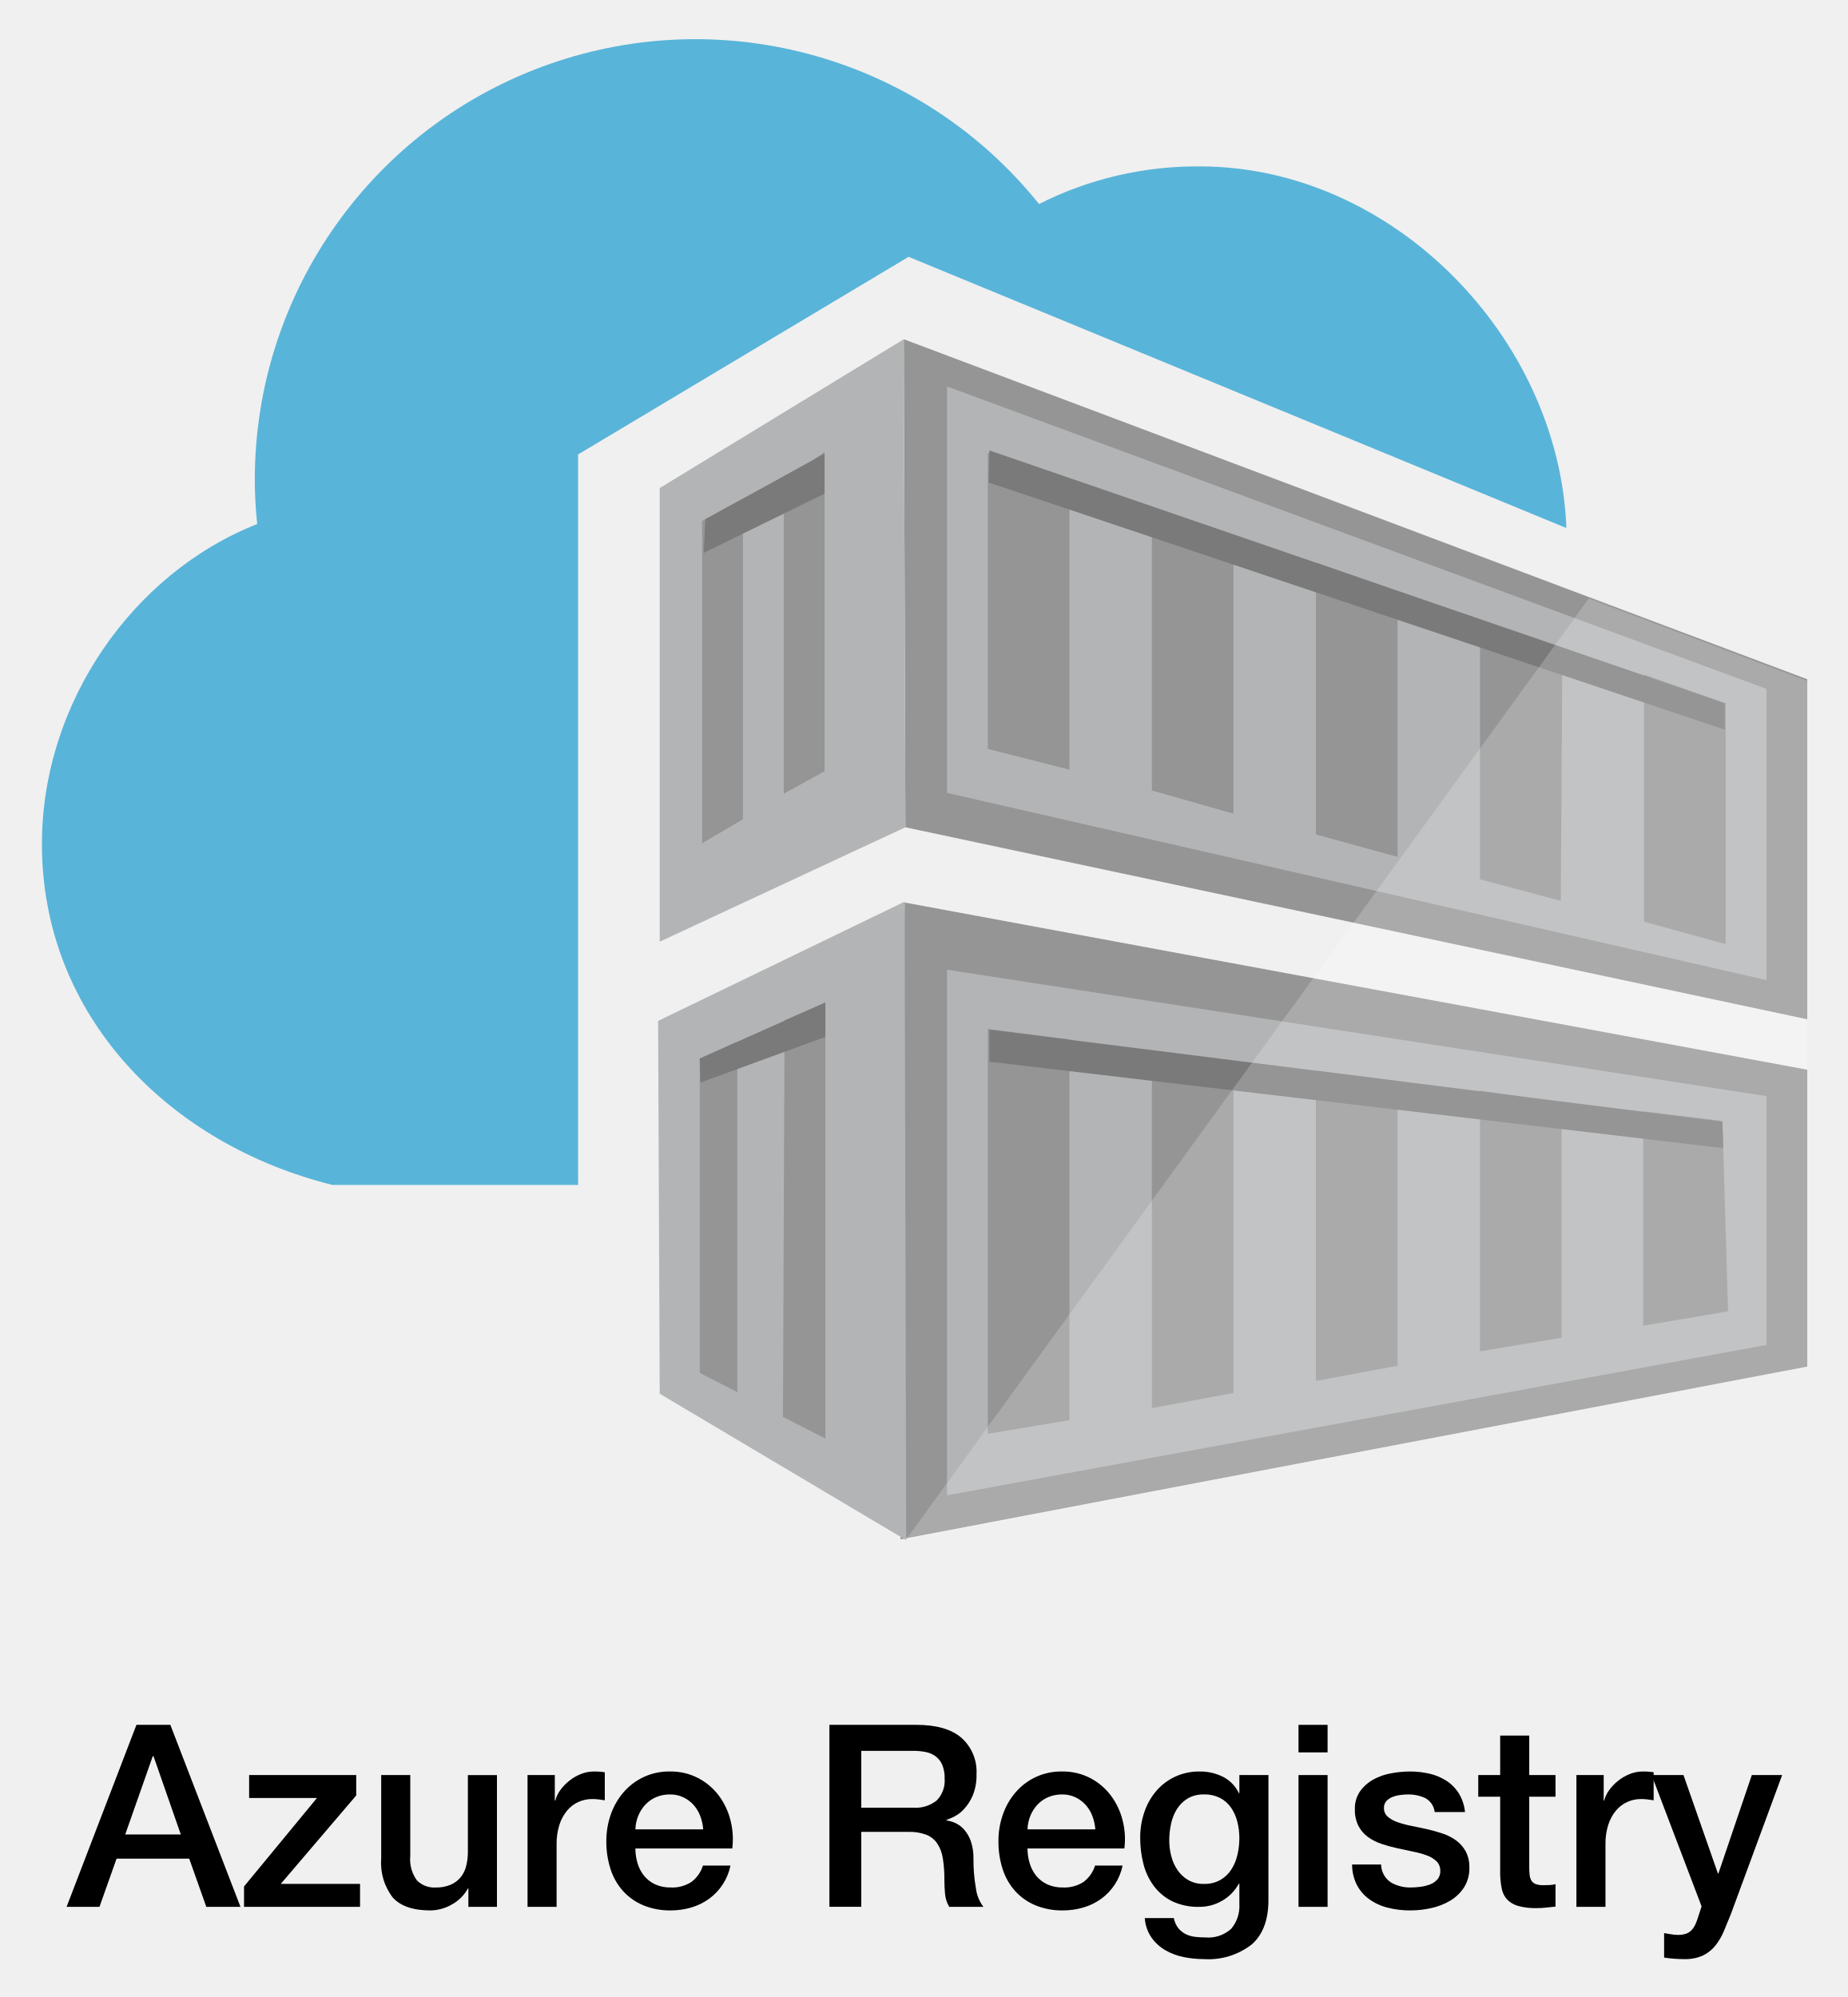
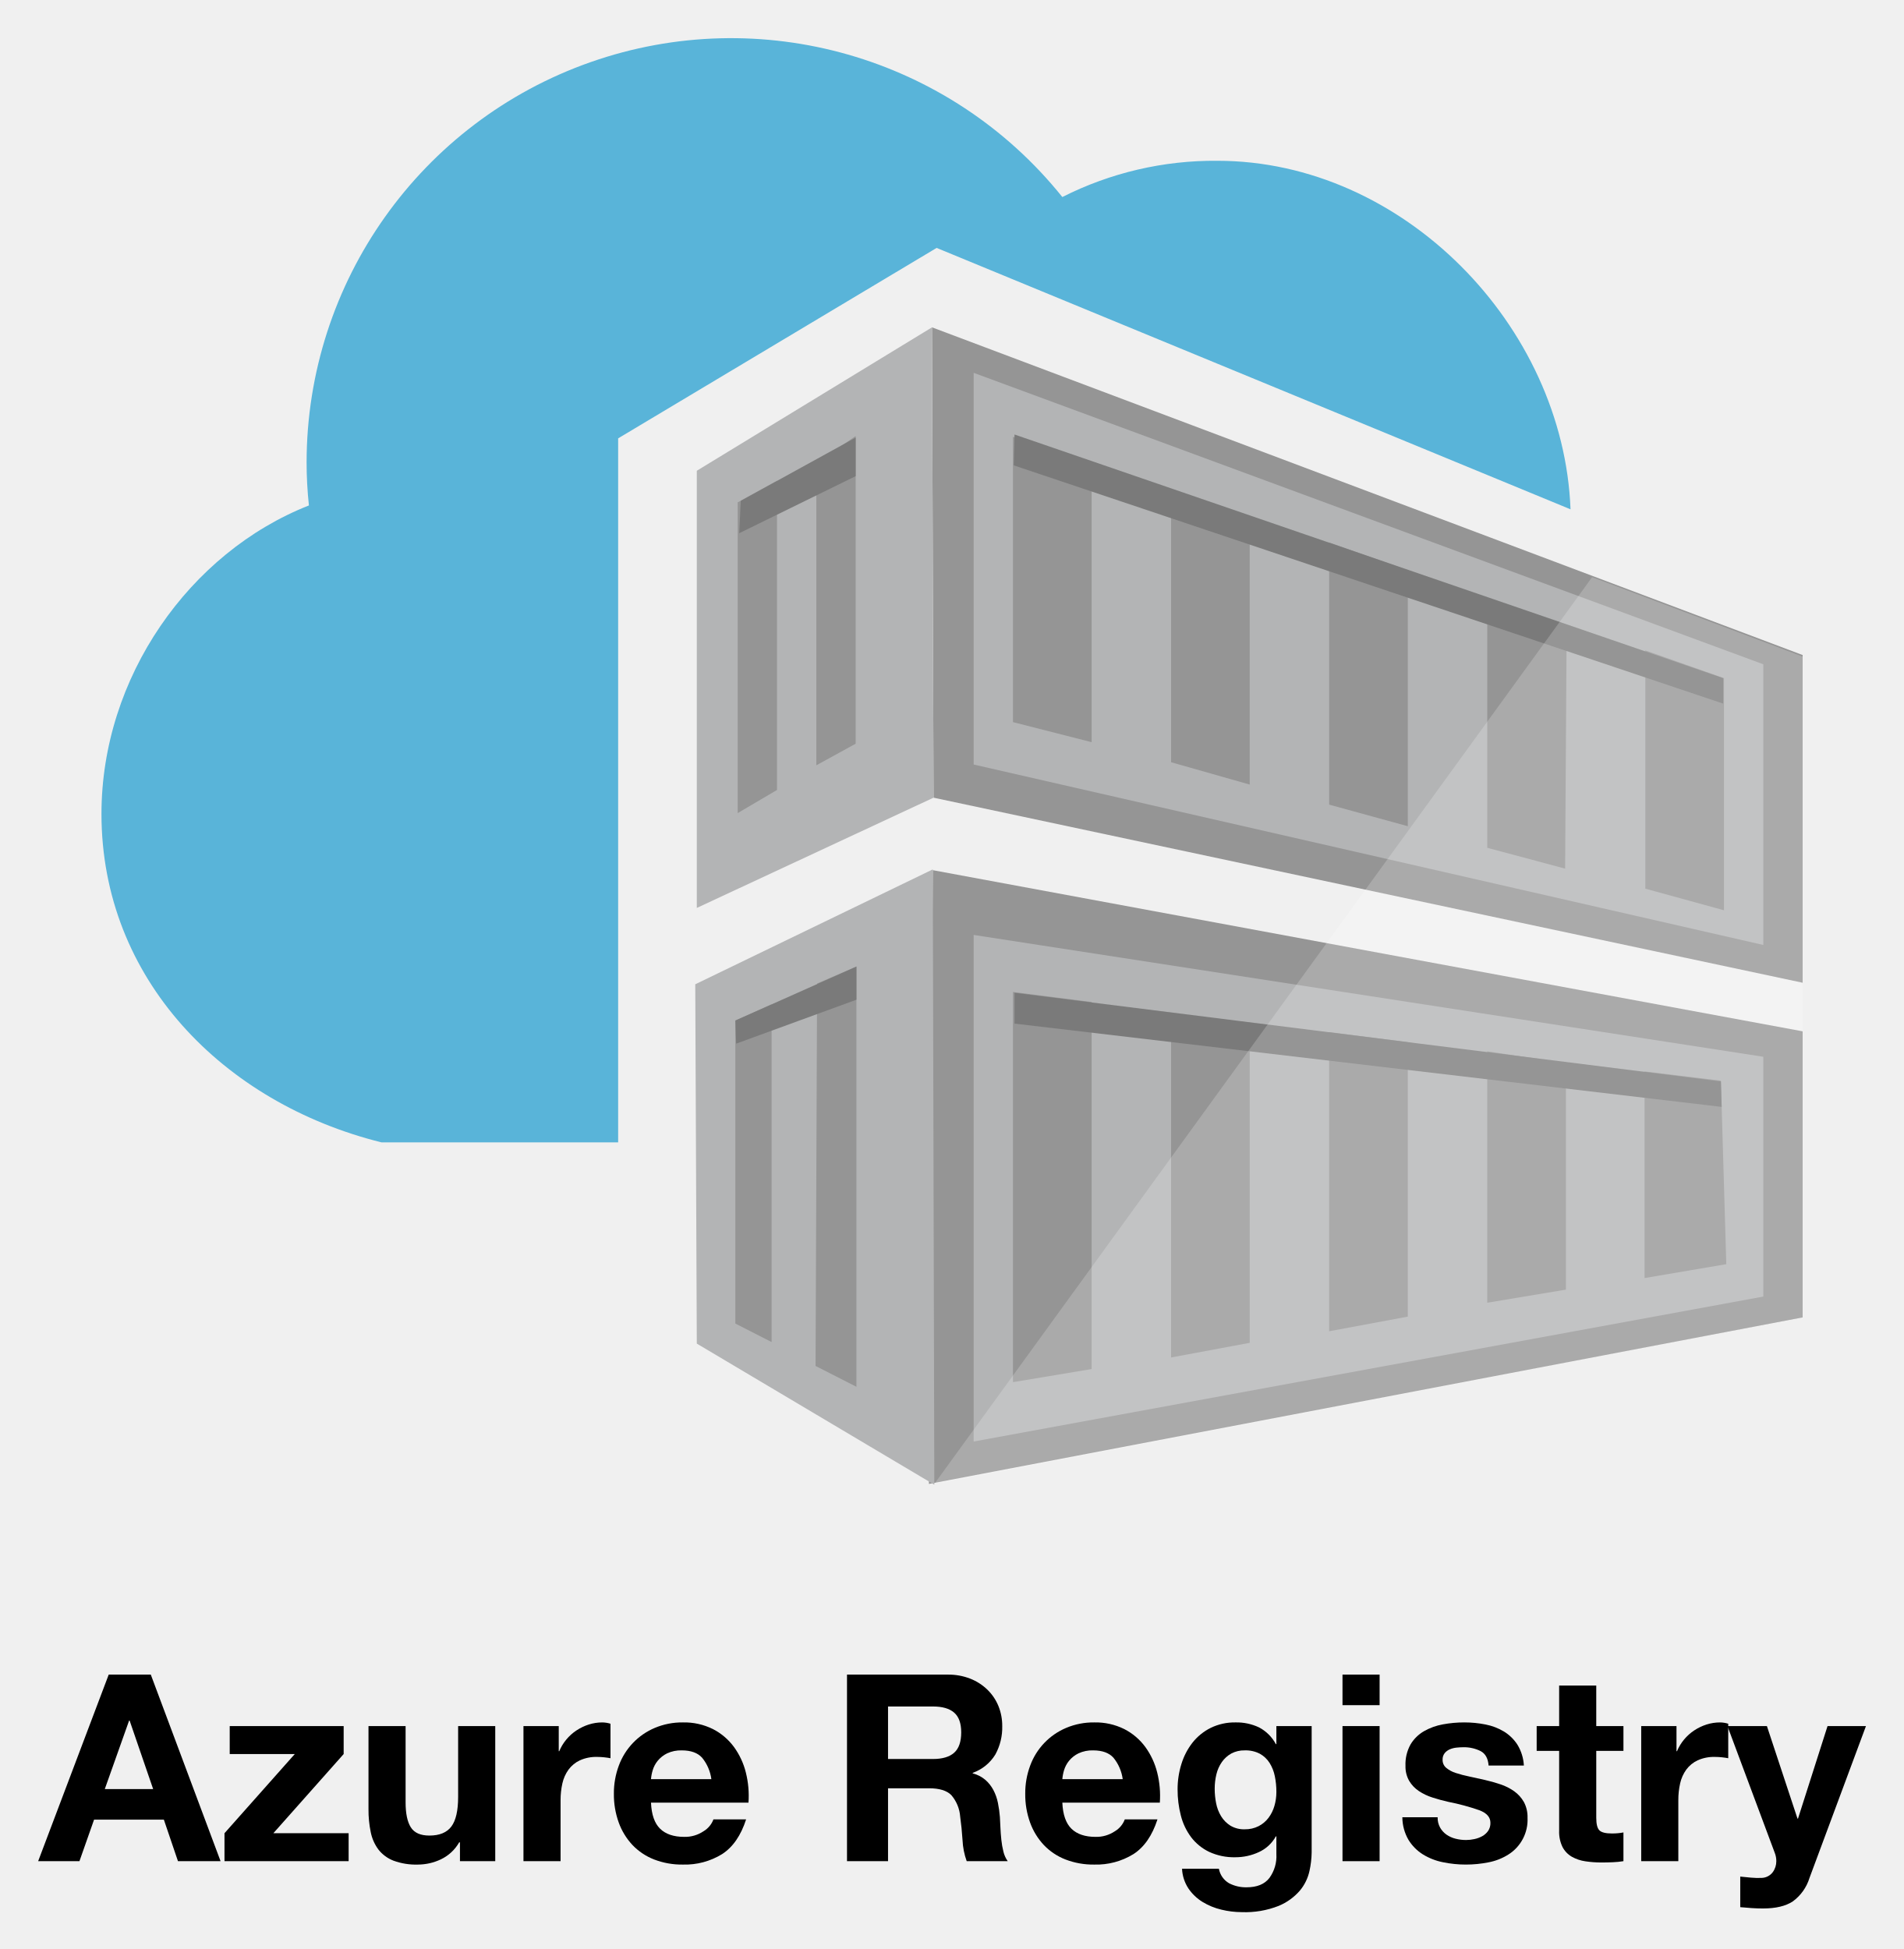
- <svg xmlns="http://www.w3.org/2000/svg" id="Layer_1" data-name="Layer 1" viewBox="26.56 17.2 230.88 249.6">
+ <svg xmlns="http://www.w3.org/2000/svg" id="Layer_1" data-name="Layer 1" viewBox="97.9 -7.38 525.2 537.68">
  <defs>
-     <style>.cls-1,.cls-6{isolation:isolate;}.cls-2{fill:#59b4d9;}.cls-3{fill:#959595;}.cls-4{fill:#b3b4b5;}.cls-5{fill:#7a7a7a;}.cls-6{opacity:0.2;}.cls-7{fill:#fff;}</style>
+     <style>.cls-1{fill:#59b4d9;}.cls-2{fill:#959595;}.cls-3{fill:#b3b4b5;}.cls-4{fill:#7a7a7a;}.cls-5{opacity:0.2;}.cls-6{fill:#fff;}</style>
  </defs>
-   <g class="cls-1">
-     <path d="M43.61,232.784h4.237l8.762,22.748H52.34l-2.134-6.021H41.125l-2.135,6.021H34.881Zm-1.402,13.7h6.946l-3.409-9.781h-.096Z" />
-     <path d="M57.692,239.061H71.073v2.549L61.643,252.665h9.909v2.867H57.055V252.983l9.112-11.056h-8.475Z" />
-     <path d="M88.66,255.532H85.091v-2.294h-.064a4.988,4.988,0,0,1-1.991,1.991,5.407,5.407,0,0,1-2.692.749q-3.25,0-4.699-1.609a7.063,7.063,0,0,1-1.45-4.858v-10.45h3.632v10.1a4.465,4.465,0,0,0,.829,3.059,3.016,3.016,0,0,0,2.326.893,4.592,4.592,0,0,0,1.912-.351,3.37,3.37,0,0,0,1.242-.94,3.598,3.598,0,0,0,.685-1.418,7.326,7.326,0,0,0,.207-1.783v-9.559h3.632Z" />
-     <path d="M92.482,239.061h3.409v3.187h.064a3.669,3.669,0,0,1,.621-1.307,6.048,6.048,0,0,1,1.115-1.163,5.606,5.606,0,0,1,1.45-.844,4.347,4.347,0,0,1,1.625-.318,8.121,8.121,0,0,1,.876.031c.159.021.324.043.494.063v3.505q-.382-.063-.78-.111a6.484,6.484,0,0,0-.781-.048,4.175,4.175,0,0,0-1.736.366,3.989,3.989,0,0,0-1.418,1.083,5.314,5.314,0,0,0-.956,1.769,7.649,7.649,0,0,0-.351,2.421v7.838H92.482Z" />
-     <path d="M105.959,248.236a6.313,6.313,0,0,0,.271,1.848,4.546,4.546,0,0,0,.812,1.562,3.913,3.913,0,0,0,1.37,1.067,4.52,4.52,0,0,0,1.976.398,4.361,4.361,0,0,0,2.564-.686,4.051,4.051,0,0,0,1.45-2.055h3.441a6.827,6.827,0,0,1-2.676,4.157,7.281,7.281,0,0,1-2.214,1.084,8.95,8.95,0,0,1-2.564.366,8.72,8.72,0,0,1-3.441-.638,7.113,7.113,0,0,1-2.533-1.784,7.572,7.572,0,0,1-1.561-2.739,11.145,11.145,0,0,1-.525-3.505,9.902,9.902,0,0,1,.558-3.329,8.512,8.512,0,0,1,1.593-2.772,7.47,7.47,0,0,1,5.814-2.596,7.391,7.391,0,0,1,3.489.812,7.663,7.663,0,0,1,2.564,2.151,8.707,8.707,0,0,1,1.481,3.074,9.436,9.436,0,0,1,.239,3.584Zm8.475-2.39a5.878,5.878,0,0,0-.366-1.656,4.412,4.412,0,0,0-.829-1.386,4.089,4.089,0,0,0-1.274-.956,3.755,3.755,0,0,0-1.672-.366,4.369,4.369,0,0,0-1.736.334,3.978,3.978,0,0,0-1.338.924,4.583,4.583,0,0,0-.892,1.387,4.833,4.833,0,0,0-.366,1.72Z" />
-     <path d="M130.205,232.784h10.864q3.759,0,5.639,1.625a5.663,5.663,0,0,1,1.88,4.524,6.612,6.612,0,0,1-.479,2.692,5.864,5.864,0,0,1-1.115,1.72,4.36,4.36,0,0,1-1.258.94q-.621.286-.908.382v.063a4.094,4.094,0,0,1,1.1.319,3.241,3.241,0,0,1,1.099.812,4.445,4.445,0,0,1,.845,1.449,6.417,6.417,0,0,1,.334,2.23,20.144,20.144,0,0,0,.303,3.647,4.789,4.789,0,0,0,.939,2.342h-4.269a3.705,3.705,0,0,1-.526-1.625q-.08-.891-.08-1.721a16.393,16.393,0,0,0-.191-2.691,4.702,4.702,0,0,0-.701-1.88,2.972,2.972,0,0,0-1.386-1.1,6.124,6.124,0,0,0-2.246-.351H134.187v9.367h-3.982Zm3.982,10.354h6.531a4.142,4.142,0,0,0,2.899-.908,3.519,3.519,0,0,0,.988-2.724,4.226,4.226,0,0,0-.318-1.769,2.585,2.585,0,0,0-.876-1.067,3.233,3.233,0,0,0-1.274-.51,8.541,8.541,0,0,0-1.481-.127H134.187Z" />
-     <path d="M154.959,248.236a6.281,6.281,0,0,0,.271,1.848,4.537,4.537,0,0,0,.812,1.562,3.913,3.913,0,0,0,1.37,1.067,4.521,4.521,0,0,0,1.976.398,4.359,4.359,0,0,0,2.564-.686,4.054,4.054,0,0,0,1.45-2.055h3.44a6.819,6.819,0,0,1-2.677,4.157,7.272,7.272,0,0,1-2.214,1.084,8.95,8.95,0,0,1-2.564.366,8.717,8.717,0,0,1-3.44-.638,7.1,7.1,0,0,1-2.533-1.784,7.559,7.559,0,0,1-1.562-2.739,11.131,11.131,0,0,1-.525-3.505,9.902,9.902,0,0,1,.558-3.329,8.512,8.512,0,0,1,1.593-2.772,7.47,7.47,0,0,1,5.814-2.596,7.393,7.393,0,0,1,3.489.812,7.673,7.673,0,0,1,2.564,2.151,8.697,8.697,0,0,1,1.48,3.074,9.417,9.417,0,0,1,.239,3.584Zm8.475-2.39a5.861,5.861,0,0,0-.366-1.656,4.395,4.395,0,0,0-.829-1.386,4.09,4.09,0,0,0-1.273-.956,3.759,3.759,0,0,0-1.673-.366,4.369,4.369,0,0,0-1.736.334,3.99,3.99,0,0,0-1.339.924,4.6,4.6,0,0,0-.892,1.387,4.844,4.844,0,0,0-.366,1.72Z" />
-     <path d="M185.066,254.672q0,3.728-2.087,5.56a8.834,8.834,0,0,1-6.005,1.832,12.576,12.576,0,0,1-2.502-.255,7.426,7.426,0,0,1-2.293-.86,5.512,5.512,0,0,1-1.736-1.593,4.829,4.829,0,0,1-.829-2.422h3.632a2.912,2.912,0,0,0,.542,1.243,2.799,2.799,0,0,0,.907.748,3.449,3.449,0,0,0,1.164.351,10.839,10.839,0,0,0,1.338.08,4.236,4.236,0,0,0,3.217-1.083,4.389,4.389,0,0,0,1.02-3.122v-2.518h-.062a5.519,5.519,0,0,1-2.088,2.135,5.599,5.599,0,0,1-2.852.765,7.519,7.519,0,0,1-3.36-.685,6.399,6.399,0,0,1-2.294-1.88,7.797,7.797,0,0,1-1.322-2.756,12.993,12.993,0,0,1-.414-3.346,9.728,9.728,0,0,1,.51-3.154,8.047,8.047,0,0,1,1.465-2.628,7.017,7.017,0,0,1,2.342-1.8,7.127,7.127,0,0,1,3.139-.669,6.331,6.331,0,0,1,2.867.652,4.437,4.437,0,0,1,2.008,2.056h.062v-2.263h3.633Zm-8.061-2.007a3.997,3.997,0,0,0,2.055-.494,4.041,4.041,0,0,0,1.37-1.306,5.751,5.751,0,0,0,.765-1.849,9.251,9.251,0,0,0,.238-2.087,8.122,8.122,0,0,0-.254-2.038,5.464,5.464,0,0,0-.781-1.753,3.771,3.771,0,0,0-1.369-1.211,4.289,4.289,0,0,0-2.023-.445,3.822,3.822,0,0,0-2.039.51,4.075,4.075,0,0,0-1.338,1.322,5.691,5.691,0,0,0-.732,1.848,9.689,9.689,0,0,0-.224,2.055,7.813,7.813,0,0,0,.255,1.991,5.469,5.469,0,0,0,.781,1.736,4.148,4.148,0,0,0,1.338,1.242A3.79,3.79,0,0,0,177.006,252.665Z" />
-     <path d="M188.826,232.784H192.457v3.441h-3.631Zm0,6.276H192.457v16.472h-3.631Z" />
-     <path d="M199.147,250.243a2.736,2.736,0,0,0,1.211,2.23,4.764,4.764,0,0,0,2.517.638,9.607,9.607,0,0,0,1.163-.08,5.059,5.059,0,0,0,1.227-.303,2.313,2.313,0,0,0,.94-.653,1.57,1.57,0,0,0,.334-1.131,1.605,1.605,0,0,0-.51-1.146,3.534,3.534,0,0,0-1.227-.717,11.828,11.828,0,0,0-1.705-.462q-.955-.192-1.943-.415a18.088,18.088,0,0,1-1.959-.541,6.294,6.294,0,0,1-1.688-.86,3.975,3.975,0,0,1-1.194-1.386,4.41,4.41,0,0,1-.446-2.087,3.744,3.744,0,0,1,.653-2.246,5.001,5.001,0,0,1,1.656-1.466,7.218,7.218,0,0,1,2.23-.78,13.113,13.113,0,0,1,2.342-.223,10.717,10.717,0,0,1,2.438.271,6.627,6.627,0,0,1,2.102.876,5.143,5.143,0,0,1,1.562,1.577,5.441,5.441,0,0,1,.78,2.342h-3.791a2.264,2.264,0,0,0-1.194-1.753,4.969,4.969,0,0,0-2.151-.445,7.799,7.799,0,0,0-.907.063,4.185,4.185,0,0,0-.987.239,2.065,2.065,0,0,0-.781.51,1.214,1.214,0,0,0-.318.876,1.385,1.385,0,0,0,.462,1.083,3.635,3.635,0,0,0,1.211.685,11.813,11.813,0,0,0,1.704.462q.955.192,1.976.415.987.223,1.943.541a6.29,6.29,0,0,1,1.704.86,4.197,4.197,0,0,1,1.211,1.37,4.142,4.142,0,0,1,.462,2.039,4.429,4.429,0,0,1-.669,2.485,5.288,5.288,0,0,1-1.736,1.656,7.912,7.912,0,0,1-2.373.924,12.007,12.007,0,0,1-2.581.287,11.241,11.241,0,0,1-2.884-.351,6.712,6.712,0,0,1-2.293-1.067,5.137,5.137,0,0,1-1.529-1.784,5.658,5.658,0,0,1-.59-2.533Z" />
-     <path d="M211.286,239.061h2.739V234.123h3.633v4.938h3.281v2.708H217.658v8.794a8.674,8.674,0,0,0,.048.987,1.72,1.72,0,0,0,.223.701,1.066,1.066,0,0,0,.526.43,2.576,2.576,0,0,0,.955.144q.382,0,.765-.016a3.756,3.756,0,0,0,.765-.112V255.5q-.606.064-1.179.128a10.786,10.786,0,0,1-1.179.063,8.075,8.075,0,0,1-2.311-.271,3.081,3.081,0,0,1-1.369-.797,2.745,2.745,0,0,1-.67-1.322,10.011,10.011,0,0,1-.207-1.815v-9.718h-2.739Z" />
-     <path d="M223.552,239.061h3.409v3.187h.063a3.686,3.686,0,0,1,.621-1.307,6.048,6.048,0,0,1,1.115-1.163,5.601,5.601,0,0,1,1.45-.844,4.345,4.345,0,0,1,1.625-.318,8.093,8.093,0,0,1,.875.031c.16.021.324.043.494.063v3.505c-.255-.042-.516-.079-.78-.111a6.494,6.494,0,0,0-.78-.048,4.17,4.17,0,0,0-1.736.366,3.977,3.977,0,0,0-1.418,1.083,5.297,5.297,0,0,0-.956,1.769,7.663,7.663,0,0,0-.351,2.421v7.838h-3.632Z" />
-     <path d="M232.95,239.061h3.982l4.301,12.298h.063l4.174-12.298h3.791l-6.403,17.363q-.447,1.116-.876,2.135a7.65,7.65,0,0,1-1.052,1.801,4.555,4.555,0,0,1-1.545,1.242,5.27,5.27,0,0,1-2.357.462,16.45,16.45,0,0,1-2.517-.191v-3.059c.297.043.584.091.859.144a4.568,4.568,0,0,0,.86.08,2.98,2.98,0,0,0,1.052-.159,1.754,1.754,0,0,0,.685-.463,2.836,2.836,0,0,0,.462-.717,7.099,7.099,0,0,0,.351-.955l.414-1.274Z" />
-   </g>
-   <path class="cls-2" d="M98.8,165.3H68.1c-20.5-5.1-36.3-21.2-36.3-42.6,0-17.7,11.4-33.9,26.9-40a52.529,52.529,0,0,1-.3-5.6,55.058,55.058,0,0,1,98-34.4A43.684,43.684,0,0,1,176.5,38c24.1,0,44.9,21.4,45.8,45.2L140.1,49.3,98.8,74Z" />
-   <path class="cls-3" d="M252.4,188,139.1,209.6l.5-79.6,112.8,20.9ZM139.5,59.6l112.9,42.5v42.5l-112.7-24" />
-   <path class="cls-4" d="M139.7,120.6,109,134.9V78.2l30.5-18.6m107.8,80.1L144.9,116.3V65.5l102.4,37.8v36.4ZM191,121.5l10.2,2.8V91.1L191,87.5ZM180.7,84.3l-10.2-3.7V116l10.2,2.9Zm30.8,42.8,10.1,2.7.2-31.6-10.3-3.4ZM150,110.8l10.2,2.6V77.2L150,73.8Zm92.2-5.7L232,101.5v30.9l10.2,2.8Zm-97.3,33.3v65.7l102.4-18.8V154.2Zm5.1,58V145.8l10.2,1.3v47.6Zm30.7-5.1-10.2,1.9V148.5l10.2,1.5Zm10.3-1.5V151l10.2,1.3v35.6Zm30.7-5.4-10.2,1.7V153.5l10.2,1.5Zm20.8-3.3-10.6,1.8V156.1l9.9,1.2Z" />
-   <path class="cls-3" d="M119.4,119.6l-5.1,3V82.3l5.1-2.8Zm10.2-45.9-5.1,3.5v39.2l5.1-2.8Z" />
-   <path class="cls-4" d="M109,191.4l-.2-46.6,30.8-14.9.2,79.8" />
-   <path class="cls-3" d="M118.7,191.2l-4.7-2.4V149.5l4.7-2.1Zm11-48.7-5.1,2.2-.2,49.6,5.3,2.7V142.5Z" />
-   <path class="cls-5" d="M242.1,108.4l-92-30.9.1-4,91.9,31.6Zm-.3,49-91.6-11.5v4l91.7,10.8ZM129.6,78.9v-5l-14.9,8.2-.2,4.2Zm-15.5,73.6,15.6-5.7v-4.3l-15.7,7Z" />
-   <g class="cls-6">
-     <path class="cls-7" d="M252.4,102.3V188L139.8,209.6,225.1,92Z" />
+   <path d="M139.495,454.6l19.248,51.472h-11.751l-3.893-11.462h-19.248l-4.037,11.462H108.424l19.464-51.472Zm.649,31.575-6.488-18.888h-.144L126.807,486.175Z" />
+   <path d="M179.216,476.515H161.266v-7.714h31.431v7.714l-19.392,21.843h20.762v7.714H159.824v-7.714Z" />
+   <path d="M224.776,506.071v-5.19H224.56a11.516,11.516,0,0,1-5.046,4.686,14.9,14.9,0,0,1-6.344,1.442,17.888,17.888,0,0,1-6.74-1.082,9.716,9.716,0,0,1-4.145-3.063,11.984,11.984,0,0,1-2.127-4.83,30.022,30.022,0,0,1-.612-6.308v-22.925h10.236v21.051q0,4.614,1.442,6.884,1.441,2.272,5.119,2.271,4.18,0,6.055-2.487,1.874-2.487,1.875-8.183V468.801h10.237v37.271Z" />
+   <path d="M252.026,468.801v6.921h.144a12.565,12.565,0,0,1,1.946-3.208,12.775,12.775,0,0,1,2.812-2.523,13.789,13.789,0,0,1,3.388-1.622,12.244,12.244,0,0,1,3.749-.576,7.993,7.993,0,0,1,2.235.36V477.668q-.722-.144-1.73-.252a18.253,18.253,0,0,0-1.946-.108,10.915,10.915,0,0,0-4.758.938,8.243,8.243,0,0,0-3.136,2.559,10.241,10.241,0,0,0-1.694,3.785,20.57,20.57,0,0,0-.505,4.686v16.797H242.294V468.801Z" />
+   <path d="M279.996,497.132q2.306,2.235,6.632,2.235a9.129,9.129,0,0,0,5.334-1.55,6.435,6.435,0,0,0,2.739-3.28h9.011q-2.163,6.705-6.632,9.588a19.522,19.522,0,0,1-10.813,2.884,21.276,21.276,0,0,1-7.93-1.406,16.465,16.465,0,0,1-5.983-4.001,17.995,17.995,0,0,1-3.785-6.199,22.674,22.674,0,0,1-1.333-7.931,21.731,21.731,0,0,1,1.37-7.785,18.019,18.019,0,0,1,9.912-10.381A19.291,19.291,0,0,1,286.268,467.792a17.722,17.722,0,0,1,8.291,1.838,16.559,16.559,0,0,1,5.803,4.938,20.317,20.317,0,0,1,3.28,7.064,26.351,26.351,0,0,1,.721,8.29H277.473Q277.69,494.897,279.996,497.132Zm11.57-19.608q-1.838-2.017-5.587-2.019a8.918,8.918,0,0,0-4.073.829,7.779,7.779,0,0,0-2.595,2.055,7.527,7.527,0,0,0-1.37,2.596,11.676,11.676,0,0,0-.469,2.451h16.653A11.839,11.839,0,0,0,291.567,477.523Z" />
+   <path d="M359.295,454.6a16.565,16.565,0,0,1,6.235,1.117,14.363,14.363,0,0,1,4.758,3.063,13.326,13.326,0,0,1,3.028,4.506,14.455,14.455,0,0,1,1.045,5.515,15.488,15.488,0,0,1-1.91,7.858,12.002,12.002,0,0,1-6.235,5.046v.145a8.739,8.739,0,0,1,3.46,1.766,9.804,9.804,0,0,1,2.234,2.812,13.078,13.078,0,0,1,1.262,3.568,31.182,31.182,0,0,1,.541,3.893q.07,1.228.145,2.884.07,1.66.252,3.389a22.553,22.553,0,0,0,.576,3.28,7.549,7.549,0,0,0,1.189,2.631H364.558a19.917,19.917,0,0,1-1.153-5.839q-.217-3.388-.649-6.488a10.222,10.222,0,0,0-2.451-5.911q-1.875-1.875-6.127-1.875H342.858v20.113H331.54V454.6Zm-4.037,23.284q3.894,0,5.839-1.729,1.947-1.73,1.947-5.623,0-3.747-1.947-5.443-1.945-1.692-5.839-1.693H342.858v14.489Z" />
+   <path d="M393.464,497.132q2.307,2.235,6.633,2.235a9.128,9.128,0,0,0,5.334-1.55,6.435,6.435,0,0,0,2.739-3.28h9.012q-2.164,6.705-6.633,9.588a19.522,19.522,0,0,1-10.813,2.884,21.278,21.278,0,0,1-7.93-1.406,16.469,16.469,0,0,1-5.983-4.001,18.002,18.002,0,0,1-3.784-6.199,22.663,22.663,0,0,1-1.334-7.931,21.721,21.721,0,0,1,1.37-7.785,18.019,18.019,0,0,1,9.912-10.381,19.287,19.287,0,0,1,7.749-1.514,17.723,17.723,0,0,1,8.291,1.838,16.558,16.558,0,0,1,5.803,4.938,20.317,20.317,0,0,1,3.28,7.064,26.337,26.337,0,0,1,.721,8.29H390.94Q391.157,494.897,393.464,497.132Zm11.57-19.608q-1.838-2.017-5.587-2.019a8.921,8.921,0,0,0-4.073.829,7.772,7.772,0,0,0-2.595,2.055,7.52,7.52,0,0,0-1.37,2.596,11.708,11.708,0,0,0-.469,2.451h16.653A11.843,11.843,0,0,0,405.034,477.523Z" />
+   <path d="M459.1,508.811a12.632,12.632,0,0,1-2.631,5.371,15.675,15.675,0,0,1-5.839,4.217,25.18,25.18,0,0,1-10.237,1.73,23.862,23.862,0,0,1-5.587-.685,17.79,17.79,0,0,1-5.19-2.127,12.759,12.759,0,0,1-3.893-3.713,10.757,10.757,0,0,1-1.767-5.442h10.165a5.839,5.839,0,0,0,2.812,4.001,10.098,10.098,0,0,0,4.83,1.117q4.326,0,6.308-2.596a10.178,10.178,0,0,0,1.91-6.56v-4.902h-.144a10.13,10.13,0,0,1-4.723,4.361,15.29,15.29,0,0,1-6.451,1.406,16.266,16.266,0,0,1-7.209-1.479,13.664,13.664,0,0,1-4.975-4.037,16.824,16.824,0,0,1-2.848-5.983,28.309,28.309,0,0,1-.901-7.244,23.219,23.219,0,0,1,1.046-6.957,18.173,18.173,0,0,1,3.063-5.911,14.789,14.789,0,0,1,5.011-4.073,15.033,15.033,0,0,1,6.884-1.514,14.423,14.423,0,0,1,6.452,1.369,11.152,11.152,0,0,1,4.65,4.614h.144v-4.975h9.732v34.892A24.978,24.978,0,0,1,459.1,508.811ZM445.08,496.411a7.993,7.993,0,0,0,2.739-2.307,10.217,10.217,0,0,0,1.622-3.28,13.6,13.6,0,0,0,.54-3.856,21.084,21.084,0,0,0-.433-4.361,10.89,10.89,0,0,0-1.441-3.641,7.486,7.486,0,0,0-2.667-2.523,8.425,8.425,0,0,0-4.182-.938,7.513,7.513,0,0,0-3.713.865,7.814,7.814,0,0,0-2.595,2.343,9.876,9.876,0,0,0-1.514,3.389,16.684,16.684,0,0,0-.469,4.001,20.325,20.325,0,0,0,.396,4.001,10.796,10.796,0,0,0,1.369,3.568,8.004,8.004,0,0,0,2.56,2.596,7.248,7.248,0,0,0,3.965,1.009A8.143,8.143,0,0,0,445.08,496.411Z" />
+   <path d="M468.22,463.034v-8.435H478.456v8.435Zm10.236,5.767v37.271H468.22V468.801Z" />
+   <path d="M495.144,496.808a5.985,5.985,0,0,0,1.767,1.946,7.542,7.542,0,0,0,2.487,1.117,11.668,11.668,0,0,0,2.92.361,10.9,10.9,0,0,0,2.271-.253,7.713,7.713,0,0,0,2.162-.793,4.901,4.901,0,0,0,1.622-1.441,3.788,3.788,0,0,0,.649-2.271q0-2.306-3.064-3.46a61.513,61.513,0,0,0-8.542-2.307q-2.235-.504-4.361-1.189a14.85,14.85,0,0,1-3.785-1.803,8.728,8.728,0,0,1-2.667-2.812,7.952,7.952,0,0,1-1.01-4.145,11.212,11.212,0,0,1,1.406-5.911,10.36,10.36,0,0,1,3.713-3.641,16.275,16.275,0,0,1,5.19-1.875,32.003,32.003,0,0,1,5.911-.54,29.584,29.584,0,0,1,5.875.576,15.593,15.593,0,0,1,5.082,1.946,11.687,11.687,0,0,1,3.713,3.641,12.256,12.256,0,0,1,1.767,5.731h-9.732q-.217-2.955-2.234-4.001a10.228,10.228,0,0,0-4.758-1.045,17.619,17.619,0,0,0-1.875.107,6.246,6.246,0,0,0-1.838.469,3.788,3.788,0,0,0-1.406,1.046,2.76,2.76,0,0,0-.576,1.838,2.802,2.802,0,0,0,1.009,2.234,7.768,7.768,0,0,0,2.632,1.406,32.786,32.786,0,0,0,3.712.973q2.09.434,4.254.938a43.728,43.728,0,0,1,4.361,1.226,14.383,14.383,0,0,1,3.784,1.91,9.249,9.249,0,0,1,2.668,2.956,8.684,8.684,0,0,1,1.009,4.361,11.32,11.32,0,0,1-5.334,10.165,15.807,15.807,0,0,1-5.443,2.126,31.744,31.744,0,0,1-6.235.613,30.866,30.866,0,0,1-6.344-.649,16.756,16.756,0,0,1-5.516-2.162,12.369,12.369,0,0,1-3.965-4.001,12.519,12.519,0,0,1-1.693-6.236h9.731A5.607,5.607,0,0,0,495.144,496.808Z" />
+   <path d="M545.715,468.801v6.849h-7.497v18.455q0,2.596.865,3.46.864.866,3.46.865c.577,0,1.129-.023,1.658-.072a13.905,13.905,0,0,0,1.514-.216v7.93a24.266,24.266,0,0,1-2.884.288q-1.586.072-3.1.072a29.94,29.94,0,0,1-4.506-.324,10.637,10.637,0,0,1-3.749-1.262,6.669,6.669,0,0,1-2.559-2.667,9.523,9.523,0,0,1-.938-4.542v-21.987h-6.199v-6.849h6.199V457.627h10.237v11.174Z" />
+   <path d="M560.349,468.801v6.921h.145a12.524,12.524,0,0,1,1.946-3.208,12.764,12.764,0,0,1,2.812-2.523,13.777,13.777,0,0,1,3.388-1.622,12.244,12.244,0,0,1,3.749-.576,7.99,7.99,0,0,1,2.234.36V477.668q-.721-.144-1.729-.252a18.278,18.278,0,0,0-1.947-.108,10.918,10.918,0,0,0-4.758.938,8.249,8.249,0,0,0-3.136,2.559,10.25,10.25,0,0,0-1.694,3.785,20.627,20.627,0,0,0-.504,4.686v16.797h-10.237V468.801Z" />
+   <path d="M592.428,517.173q-2.958,1.947-8.219,1.946-1.586,0-3.136-.107-1.551-.108-3.136-.253v-8.435q1.441.144,2.956.289a21.325,21.325,0,0,0,3.027.071,3.979,3.979,0,0,0,2.992-1.586,5.111,5.111,0,0,0,.973-3.027,6.14,6.14,0,0,0-.433-2.307l-13.048-34.964h10.886l8.435,25.52h.144l8.146-25.52H612.612l-15.571,41.884A12.609,12.609,0,0,1,592.428,517.173Z" />
+   <path class="cls-1" d="M268.411,307.766H203.107c-43.607-10.849-77.217-45.096-77.217-90.618,0-37.651,24.25-72.112,57.221-85.087a111.739,111.739,0,0,1-.638-11.912A117.118,117.118,0,0,1,390.937,46.974a92.923,92.923,0,0,1,42.756-9.998c51.265,0,95.511,45.522,97.425,96.149L356.264,61.013l-87.853,52.541Z" />
+   <path class="cls-2" d="M595.147,356.054l-241.01,45.947,1.064-169.324L595.147,277.135ZM354.988,82.923l240.159,90.405v90.405L355.413,212.681" />
+   <path class="cls-3" d="M355.413,212.681l-65.305,30.419V122.489l64.879-39.566M584.298,253.311,366.474,203.534V95.473L584.298,175.881v77.43ZM464.538,214.596l21.697,5.956V149.929l-21.697-7.658Zm-21.91-79.131L420.93,127.594v75.302l21.697,6.169ZM508.145,226.508l21.485,5.743.425-67.219L508.145,157.8ZM377.323,191.835l21.697,5.531V120.362L377.323,113.129ZM573.449,179.71l-21.697-7.658v65.73l21.697,5.956ZM366.474,250.545v139.756L584.298,350.31V284.155ZM377.323,373.922V266.286l21.697,2.765v101.254Zm65.305-10.849-21.697,4.042V272.03l21.697,3.191Zm21.91-3.191V277.348l21.697,2.765v75.728Zm65.305-11.487-21.697,3.616V282.666l21.697,3.191Zm44.245-7.02-22.548,3.829V288.196l21.059,2.553Z" />
+   <path class="cls-2" d="M312.231,210.554l-10.849,6.382V131.21l10.849-5.956Zm21.697-97.638-10.849,7.445v83.386l10.849-5.956Z" />
+   <path class="cls-3" d="M290.108,363.286l-.425-99.127,65.517-31.695.425,169.749" />
+   <path class="cls-2" d="M310.742,362.861l-9.998-5.105V274.157l9.998-4.467Zm23.399-103.594-10.849,4.68L322.867,369.455l11.274,5.743Z" />
+   <path class="cls-4" d="M573.237,186.73l-195.701-65.73.213-8.509L573.237,179.71Zm-.638,104.232L377.748,266.499v8.509l195.063,22.974Zm-238.67-166.984V113.342l-31.695,17.443-.425,8.934ZM300.957,280.539l33.184-12.125v-9.147L300.744,274.157Z" />
+   <g class="cls-5">
+     <path class="cls-6" d="M595.147,173.754v182.3l-239.521,45.947L537.075,151.844Z" />
  </g>
</svg>
